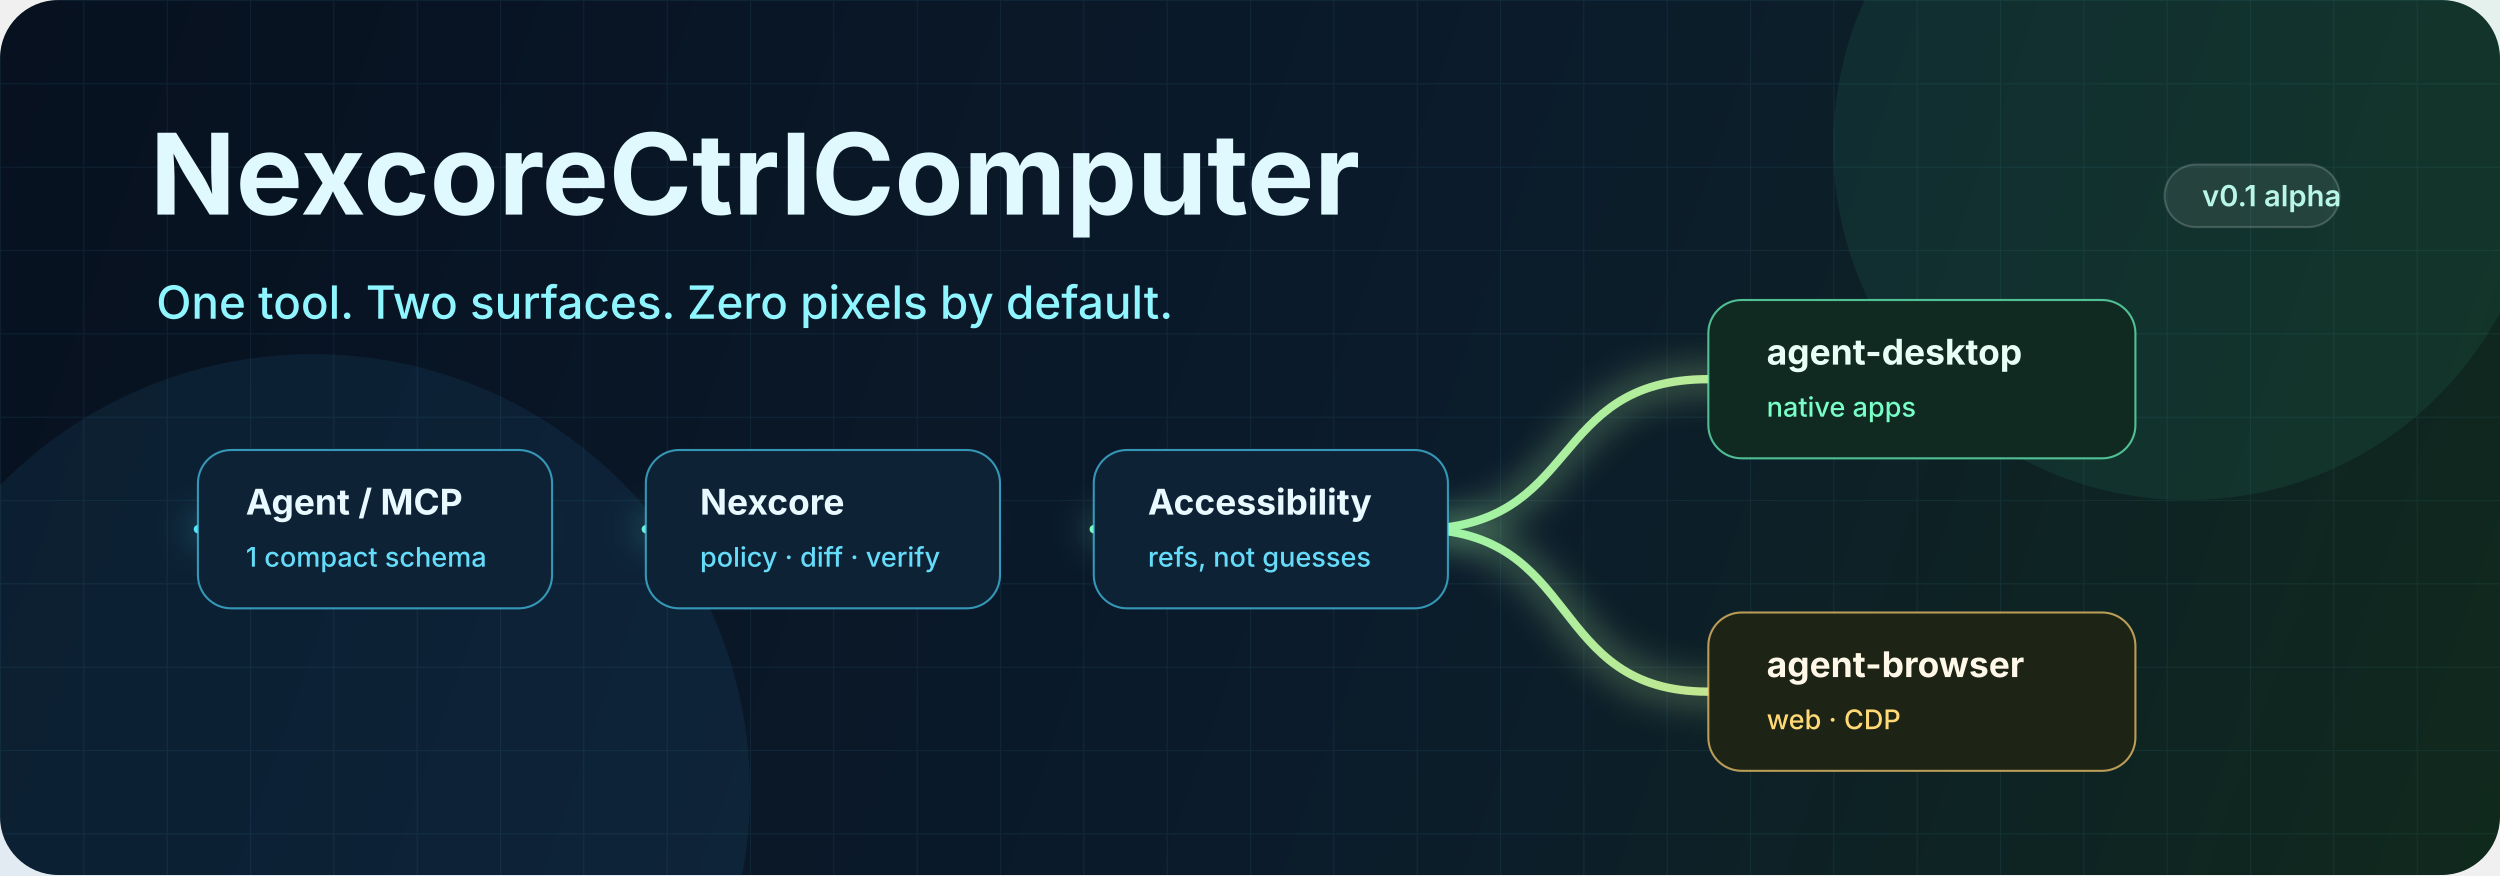
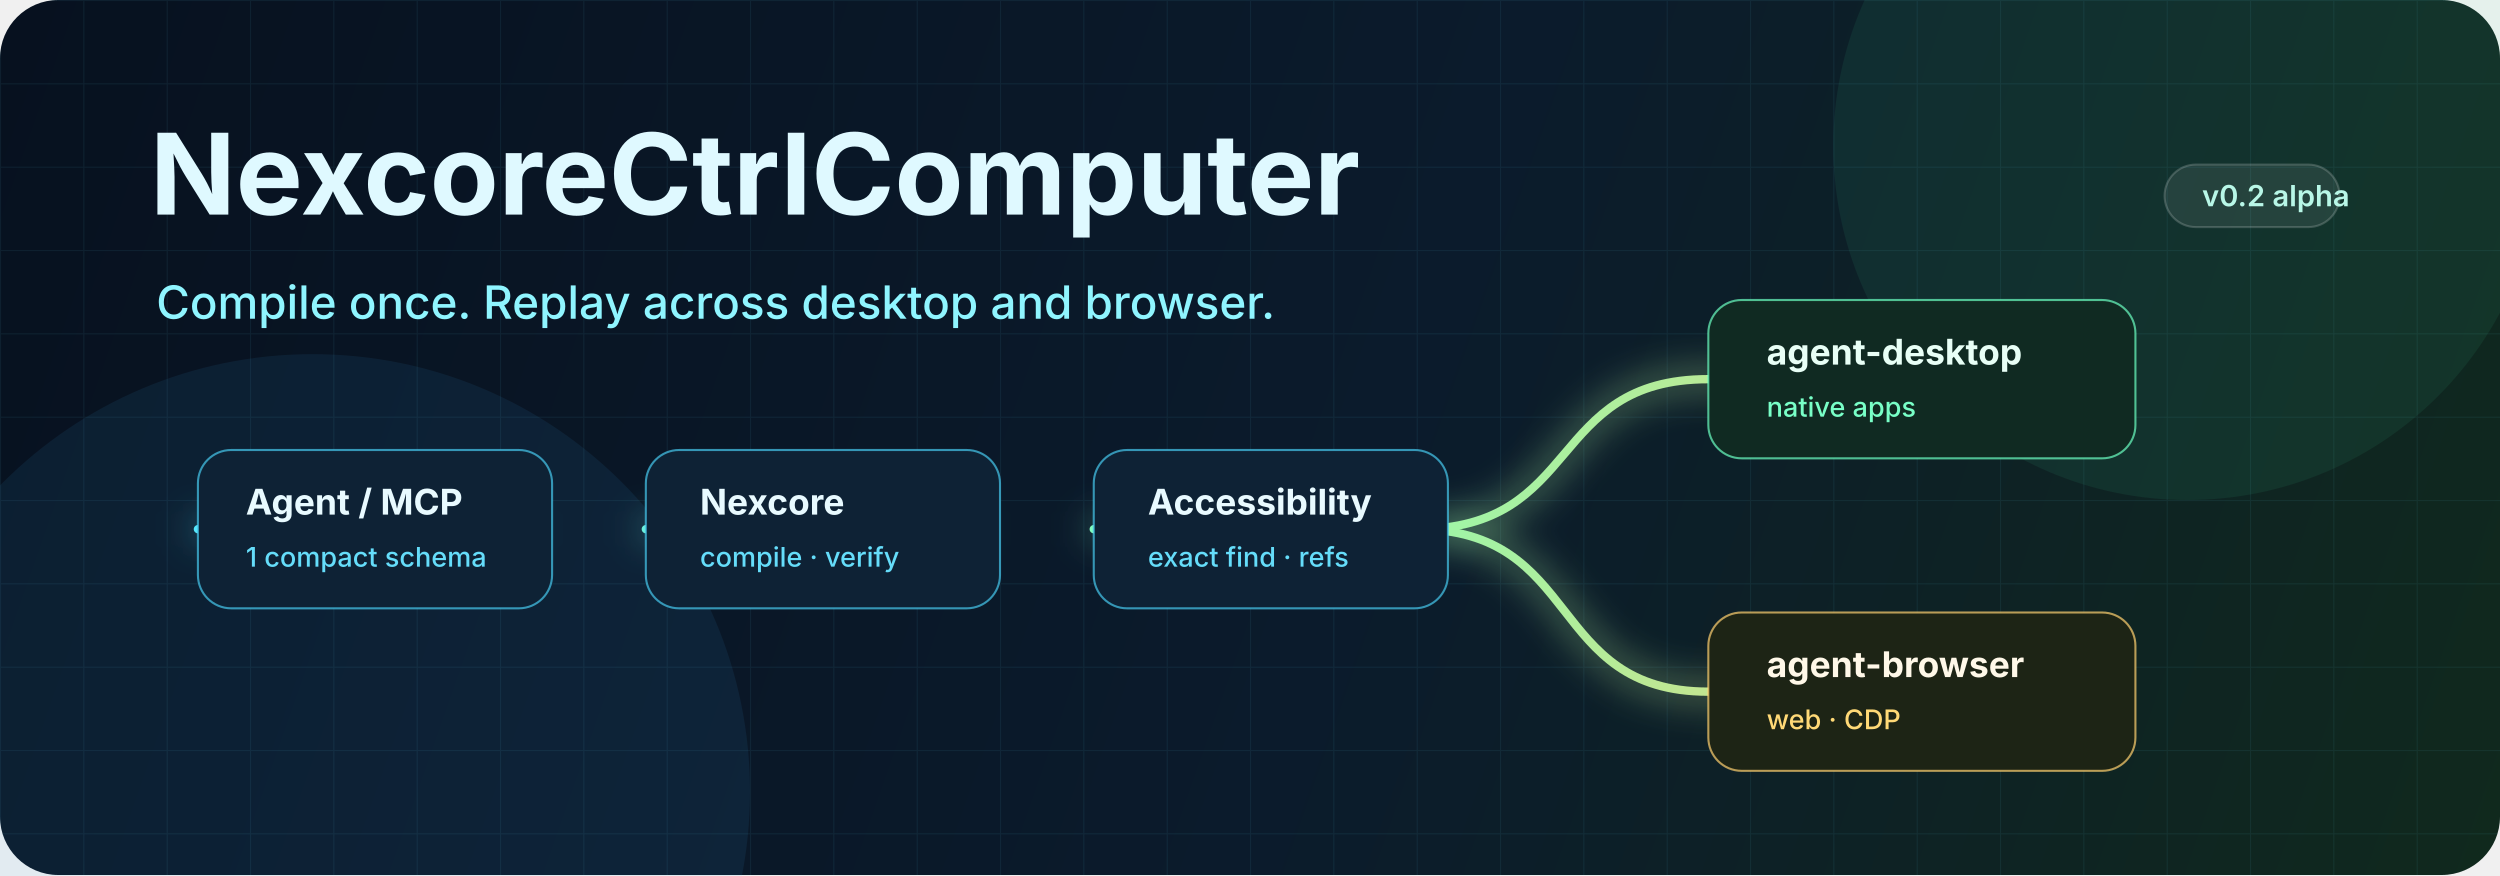
<svg xmlns="http://www.w3.org/2000/svg" width="1200" height="420" viewBox="0 0 1200 420" fill="none">
  <defs>
    <linearGradient id="bg" x1="0" y1="0" x2="1200" y2="420" gradientUnits="userSpaceOnUse">
      <stop stop-color="#07111F" />
      <stop offset="0.55" stop-color="#0B1B2C" />
      <stop offset="1" stop-color="#10291D" />
    </linearGradient>
    <linearGradient id="line" x1="120" y1="80" x2="1080" y2="350" gradientUnits="userSpaceOnUse">
      <stop stop-color="#54E6FF" />
      <stop offset="0.5" stop-color="#88FFB5" />
      <stop offset="1" stop-color="#FFCB6B" />
    </linearGradient>
    <filter id="glow" x="-20%" y="-20%" width="140%" height="140%">
      <feGaussianBlur stdDeviation="9" result="blur" />
      <feMerge>
        <feMergeNode in="blur" />
        <feMergeNode in="SourceGraphic" />
      </feMerge>
    </filter>
    <pattern id="grid" width="40" height="40" patternUnits="userSpaceOnUse">
      <path d="M40 0H0V40" stroke="#6BD9FF" stroke-opacity="0.07" />
    </pattern>
  </defs>
  <rect width="1200" height="420" rx="28" fill="url(#bg)" />
  <rect width="1200" height="420" rx="28" fill="url(#grid)" />
  <circle cx="1050" cy="70" r="170" fill="#49F2B3" fill-opacity="0.07" />
  <circle cx="150" cy="380" r="210" fill="#49B8FF" fill-opacity="0.08" />
  <text x="72" y="103" fill="#DFF9FF" font-family="Inter, Segoe UI, sans-serif" font-size="54" font-weight="700">NexcoreCtrlComputer</text>
-   <text x="75" y="153" fill="#8FF5FF" font-family="Inter, Segoe UI, sans-serif" font-size="22" font-weight="500">One tool. Two surfaces. Zero pixels by default.</text>
+   <text x="75" y="153" fill="#8FF5FF" font-family="Inter, Segoe UI, sans-serif" font-size="22" font-weight="500">Compile once. Replay across desktop and browser.</text>
  <g filter="url(#glow)">
    <path d="M95 254H250" stroke="url(#line)" stroke-width="4" stroke-linecap="round" />
    <path d="M310 254H465" stroke="url(#line)" stroke-width="4" stroke-linecap="round" />
    <path d="M525 254H680" stroke="url(#line)" stroke-width="4" stroke-linecap="round" />
    <path d="M680 254C760 254 742 332 820 332H1000" stroke="url(#line)" stroke-width="4" stroke-linecap="round" />
    <path d="M680 254C760 254 742 182 820 182H1000" stroke="url(#line)" stroke-width="4" stroke-linecap="round" />
  </g>
  <g font-family="Inter, Segoe UI, sans-serif" font-size="17" font-weight="650">
    <rect x="95" y="216" width="170" height="76" rx="16" fill="#0E2235" stroke="#47C9EF" stroke-opacity="0.7" />
    <text x="118" y="247" fill="#E8FAFF">Agent / MCP</text>
    <text x="118" y="272" fill="#65DDFA" font-size="13" font-weight="500">1 compact schema</text>
    <rect x="310" y="216" width="170" height="76" rx="16" fill="#0E2235" stroke="#47C9EF" stroke-opacity="0.7" />
    <text x="336" y="247" fill="#E8FAFF">Nexcore</text>
-     <text x="336" y="272" fill="#65DDFA" font-size="13" font-weight="500">policy · diff · verify</text>
+     <text x="336" y="272" fill="#65DDFA" font-size="13" font-weight="500">compile · verify</text>
    <rect x="525" y="216" width="170" height="76" rx="16" fill="#0E2235" stroke="#47C9EF" stroke-opacity="0.7" />
    <text x="551" y="247" fill="#E8FAFF">Accessibility</text>
-     <text x="551" y="272" fill="#65DDFA" font-size="13" font-weight="500">refs, not guesses</text>
+     <text x="551" y="272" fill="#65DDFA" font-size="13" font-weight="500">exact find · refs</text>
    <rect x="820" y="144" width="205" height="76" rx="16" fill="#102A22" stroke="#6BFFC2" stroke-opacity="0.7" />
    <text x="848" y="175" fill="#E8FFF6">agent-desktop</text>
    <text x="848" y="200" fill="#78FFC7" font-size="13" font-weight="500">native apps</text>
    <rect x="820" y="294" width="205" height="76" rx="16" fill="#1D2415" stroke="#FFD16F" stroke-opacity="0.7" />
    <text x="848" y="325" fill="#FFF8E8">agent-browser</text>
    <text x="848" y="350" fill="#FFD976" font-size="13" font-weight="500">web · CDP</text>
  </g>
  <g font-family="Inter, Segoe UI, sans-serif" font-size="14" font-weight="600">
    <rect x="1039" y="79" width="84" height="30" rx="15" fill="#FFFFFF" fill-opacity="0.08" stroke="#FFFFFF" stroke-opacity="0.18" />
-     <text x="1057" y="99" fill="#B8F7E7">v0.1 alpha</text>
+     <text x="1057" y="99" fill="#B8F7E7">v0.2 alpha</text>
  </g>
</svg>
